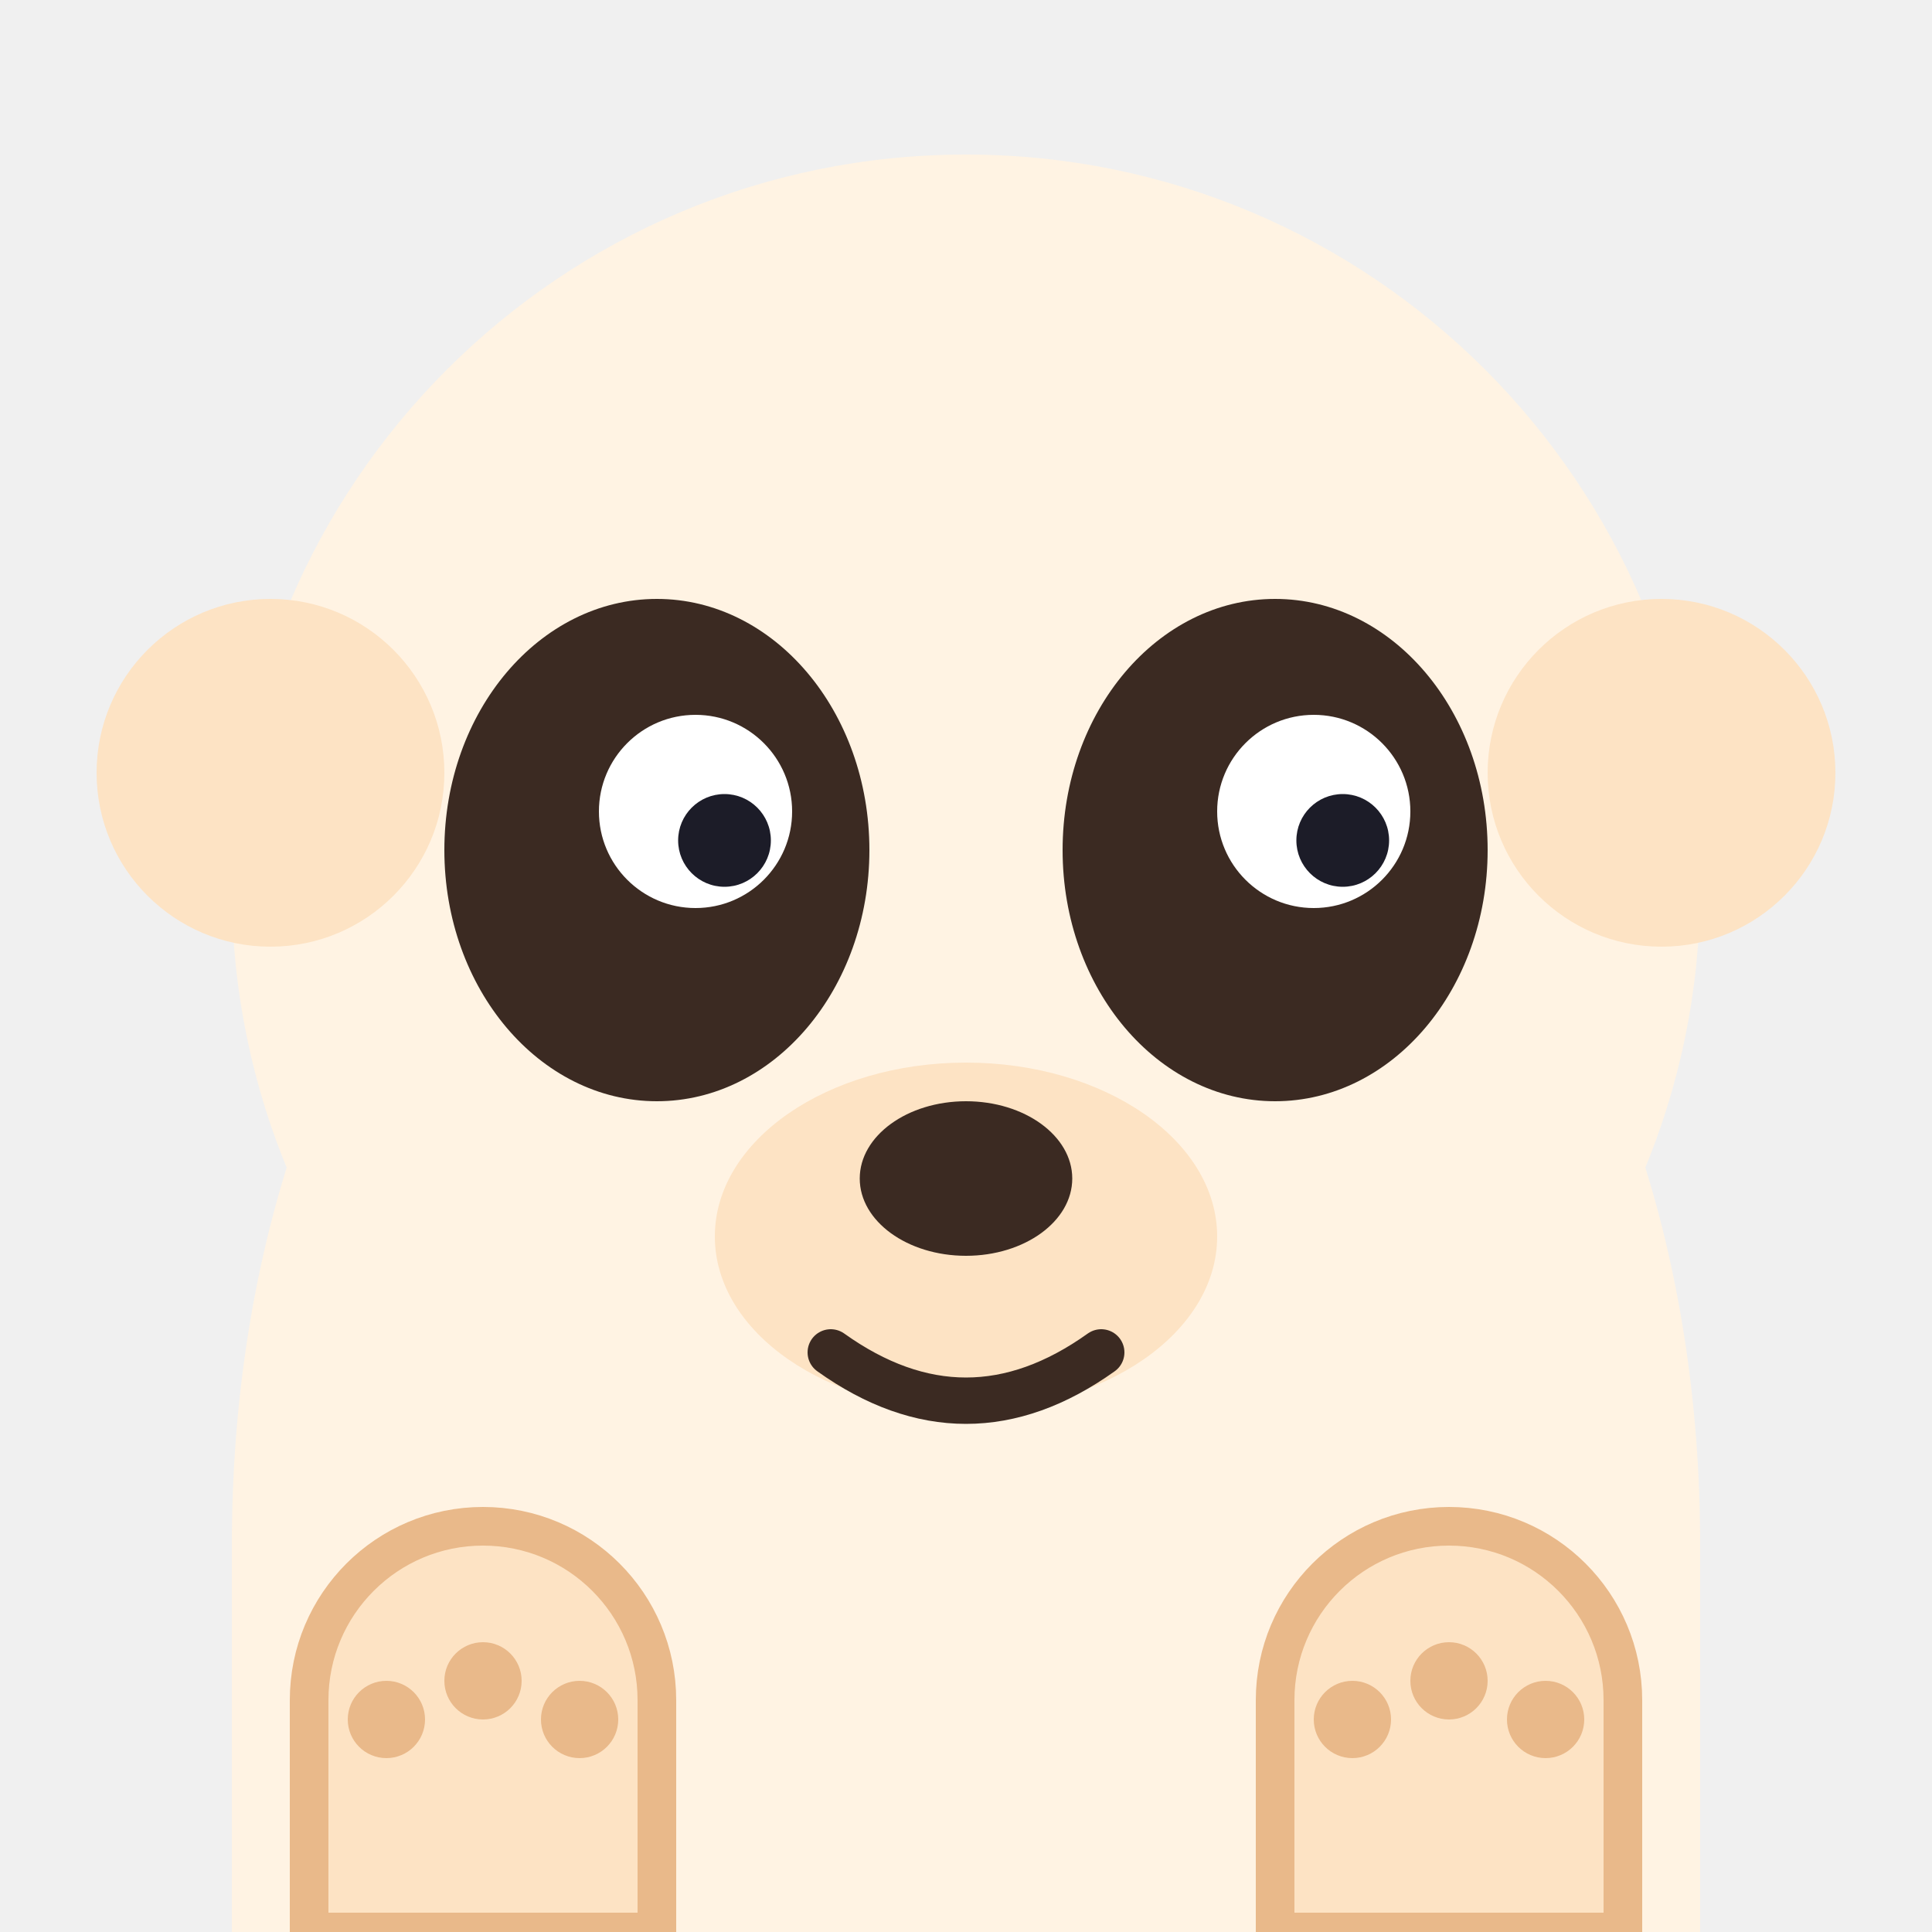
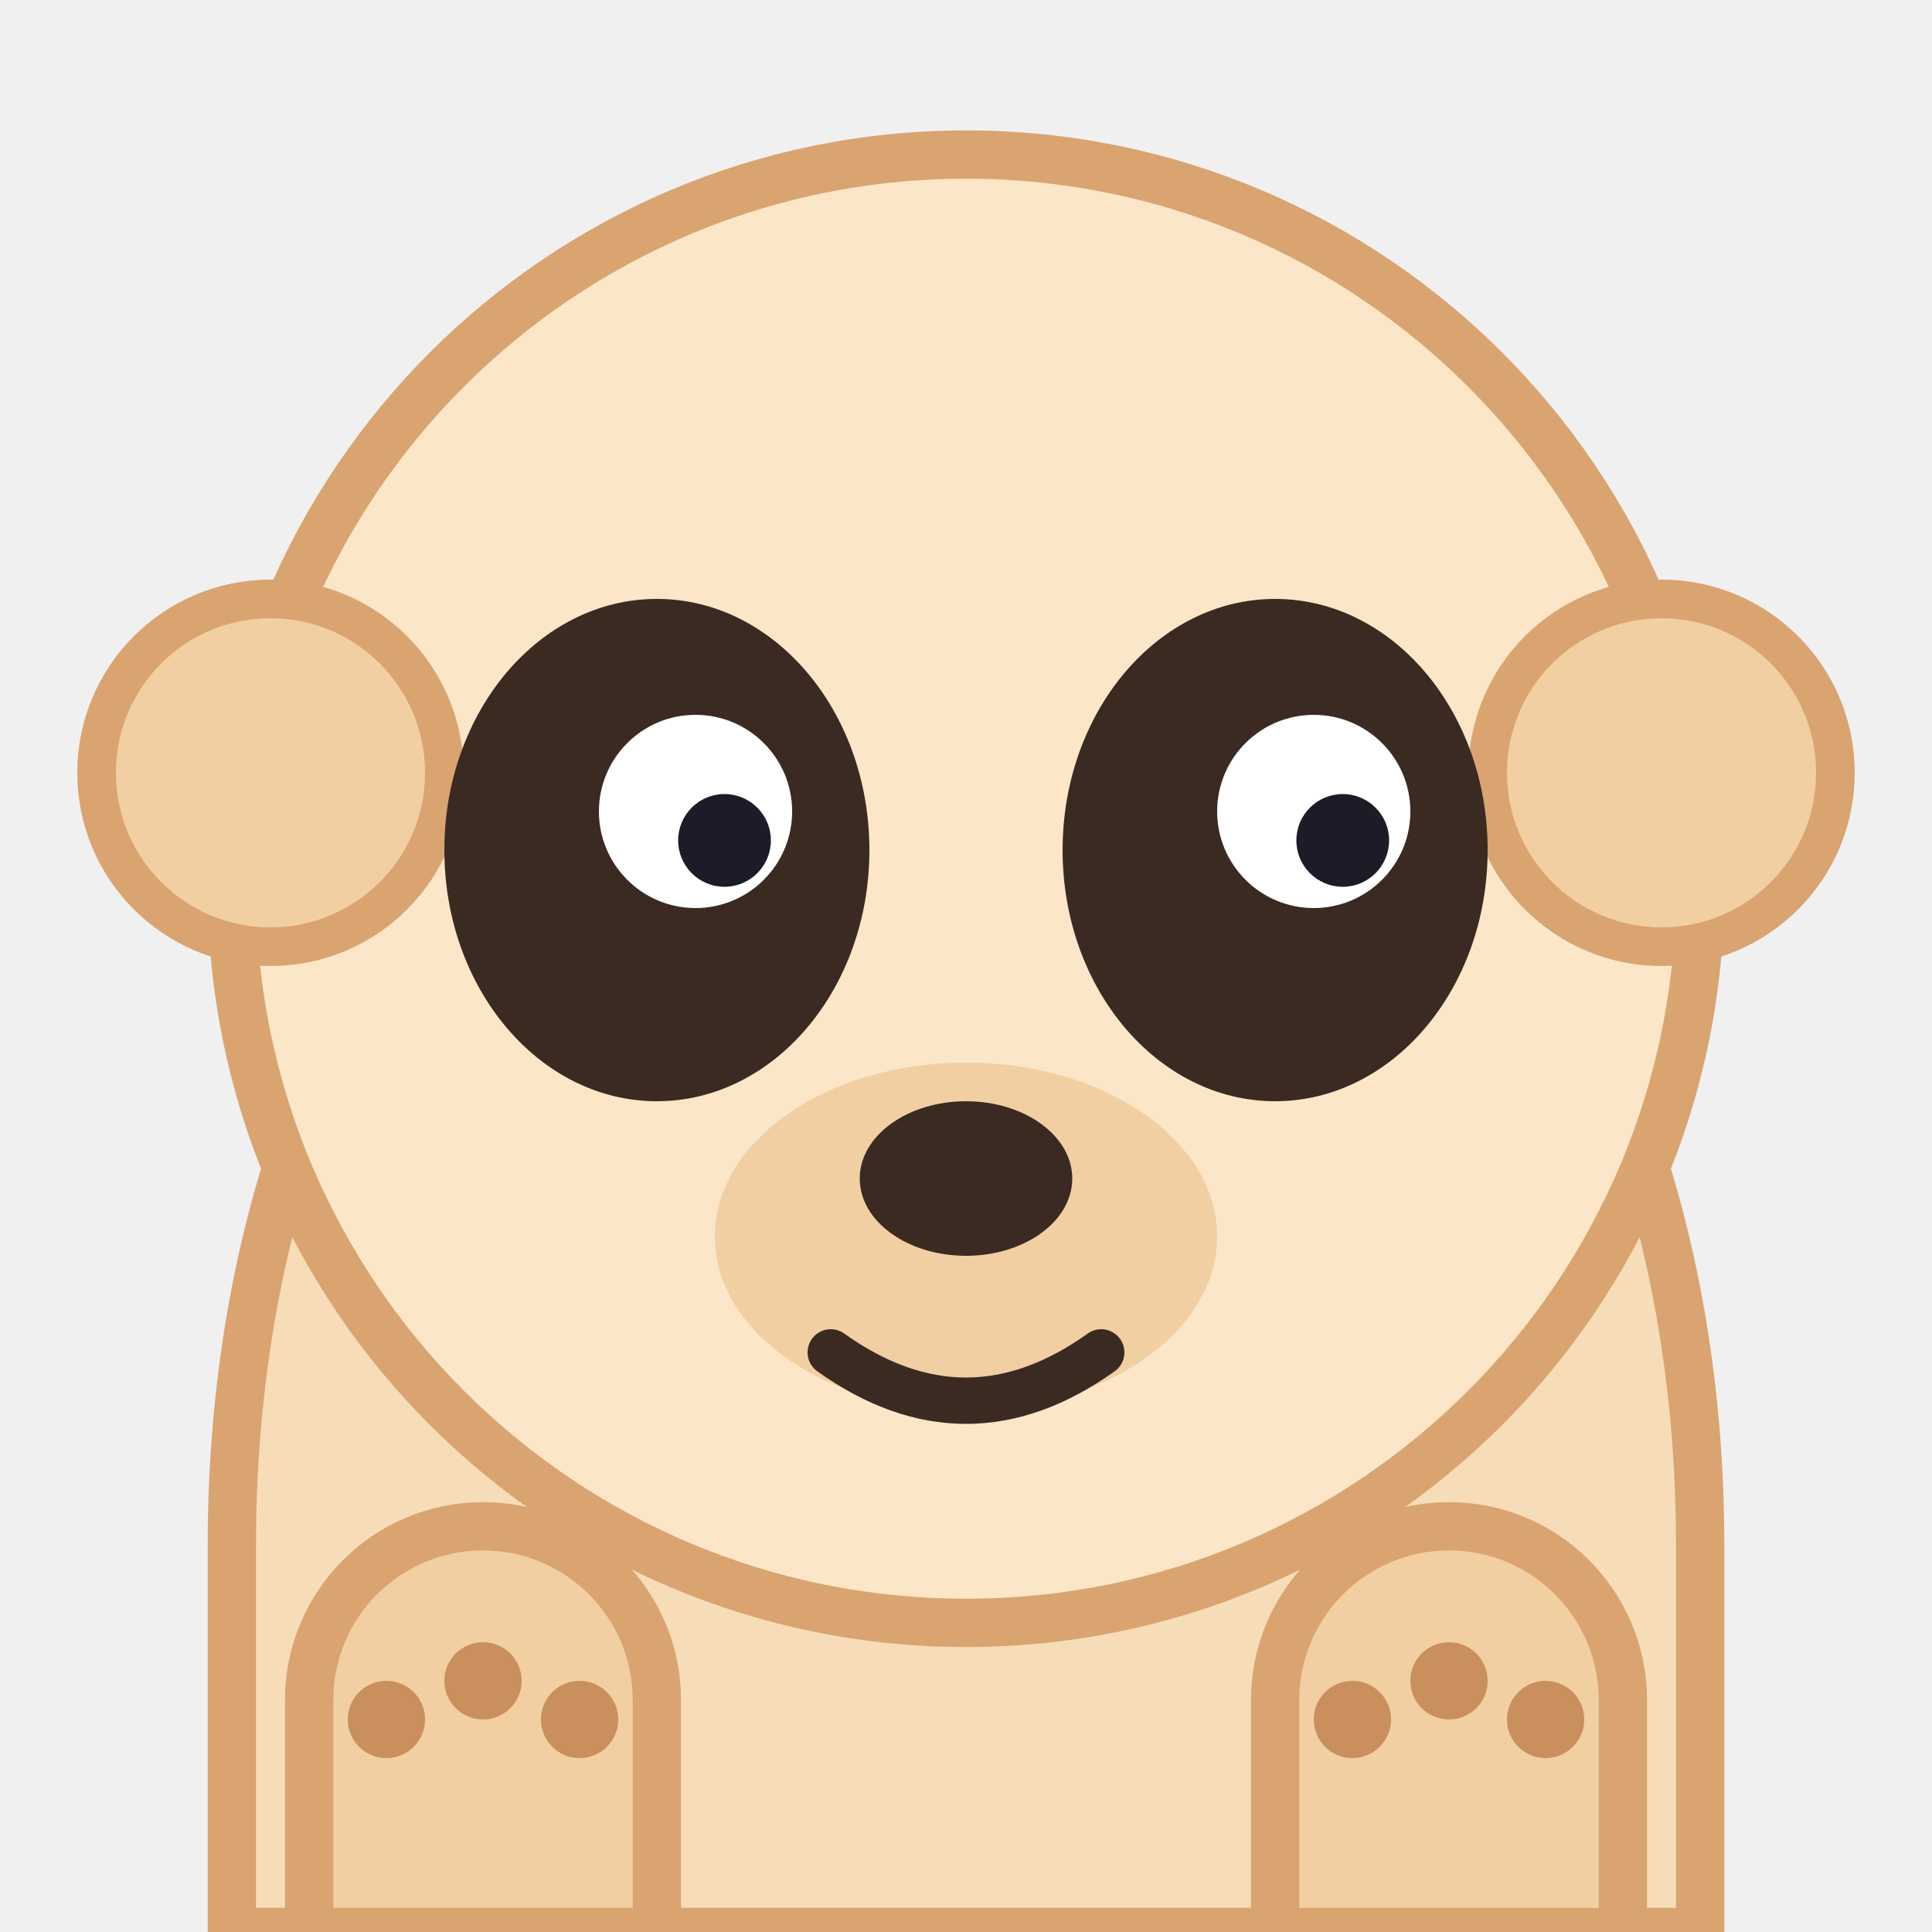
<svg xmlns="http://www.w3.org/2000/svg" width="120" height="120" viewBox="30 30 100 100">
-   <path d="M42 130v-20c0-30 18-50 38-50s38 20 38 50v20z" fill="#fff3e3" />
-   <circle cx="80" cy="76" r="38" fill="#fff3e3" />
-   <circle cx="44" cy="70" r="9" fill="#fde3c4" />
-   <circle cx="116" cy="70" r="9" fill="#fde3c4" />
+   <path d="M42 130v-20c0-30 18-50 38-50s38 20 38 50v20z" fill="#f7dcb8" stroke="#d9a470" stroke-width="2.5" />
+   <circle cx="80" cy="76" r="38" fill="#fbe6c8" stroke="#d9a470" stroke-width="2.5" />
+   <circle cx="44" cy="70" r="9" fill="#f1cfa3" stroke="#d9a470" stroke-width="2" />
+   <circle cx="116" cy="70" r="9" fill="#f1cfa3" stroke="#d9a470" stroke-width="2" />
  <ellipse cx="64" cy="74" rx="11" ry="13" fill="#3b2a22" />
  <ellipse cx="96" cy="74" rx="11" ry="13" fill="#3b2a22" />
  <circle cx="66" cy="72" r="5" fill="#fff" />
  <circle cx="98" cy="72" r="5" fill="#fff" />
  <circle cx="67.5" cy="73.5" r="2.4" fill="#1c1c28" />
  <circle cx="99.5" cy="73.5" r="2.4" fill="#1c1c28" />
-   <ellipse cx="80" cy="94" rx="13" ry="9" fill="#fde3c4" />
+   <ellipse cx="80" cy="94" rx="13" ry="9" fill="#f1cfa3" />
  <ellipse cx="80" cy="91" rx="5.5" ry="4" fill="#3b2a22" />
  <path d="M73 100q7 5 14 0" stroke="#3b2a22" stroke-width="2.4" stroke-linecap="round" fill="none" />
-   <g fill="#fde3c4" stroke="#e9b98a" stroke-width="2">
+   <g fill="#f1cfa3" stroke="#d9a470" stroke-width="2.5">
    <path d="M46 130v-12a9 9 0 0118 0v12z" />
    <path d="M96 130v-12a9 9 0 0118 0v12z" />
  </g>
-   <g fill="#e9b98a">
+   <g fill="#c98f5c">
    <circle cx="50" cy="119" r="2" />
    <circle cx="55" cy="117" r="2" />
    <circle cx="60" cy="119" r="2" />
    <circle cx="100" cy="119" r="2" />
    <circle cx="105" cy="117" r="2" />
    <circle cx="110" cy="119" r="2" />
  </g>
</svg>
